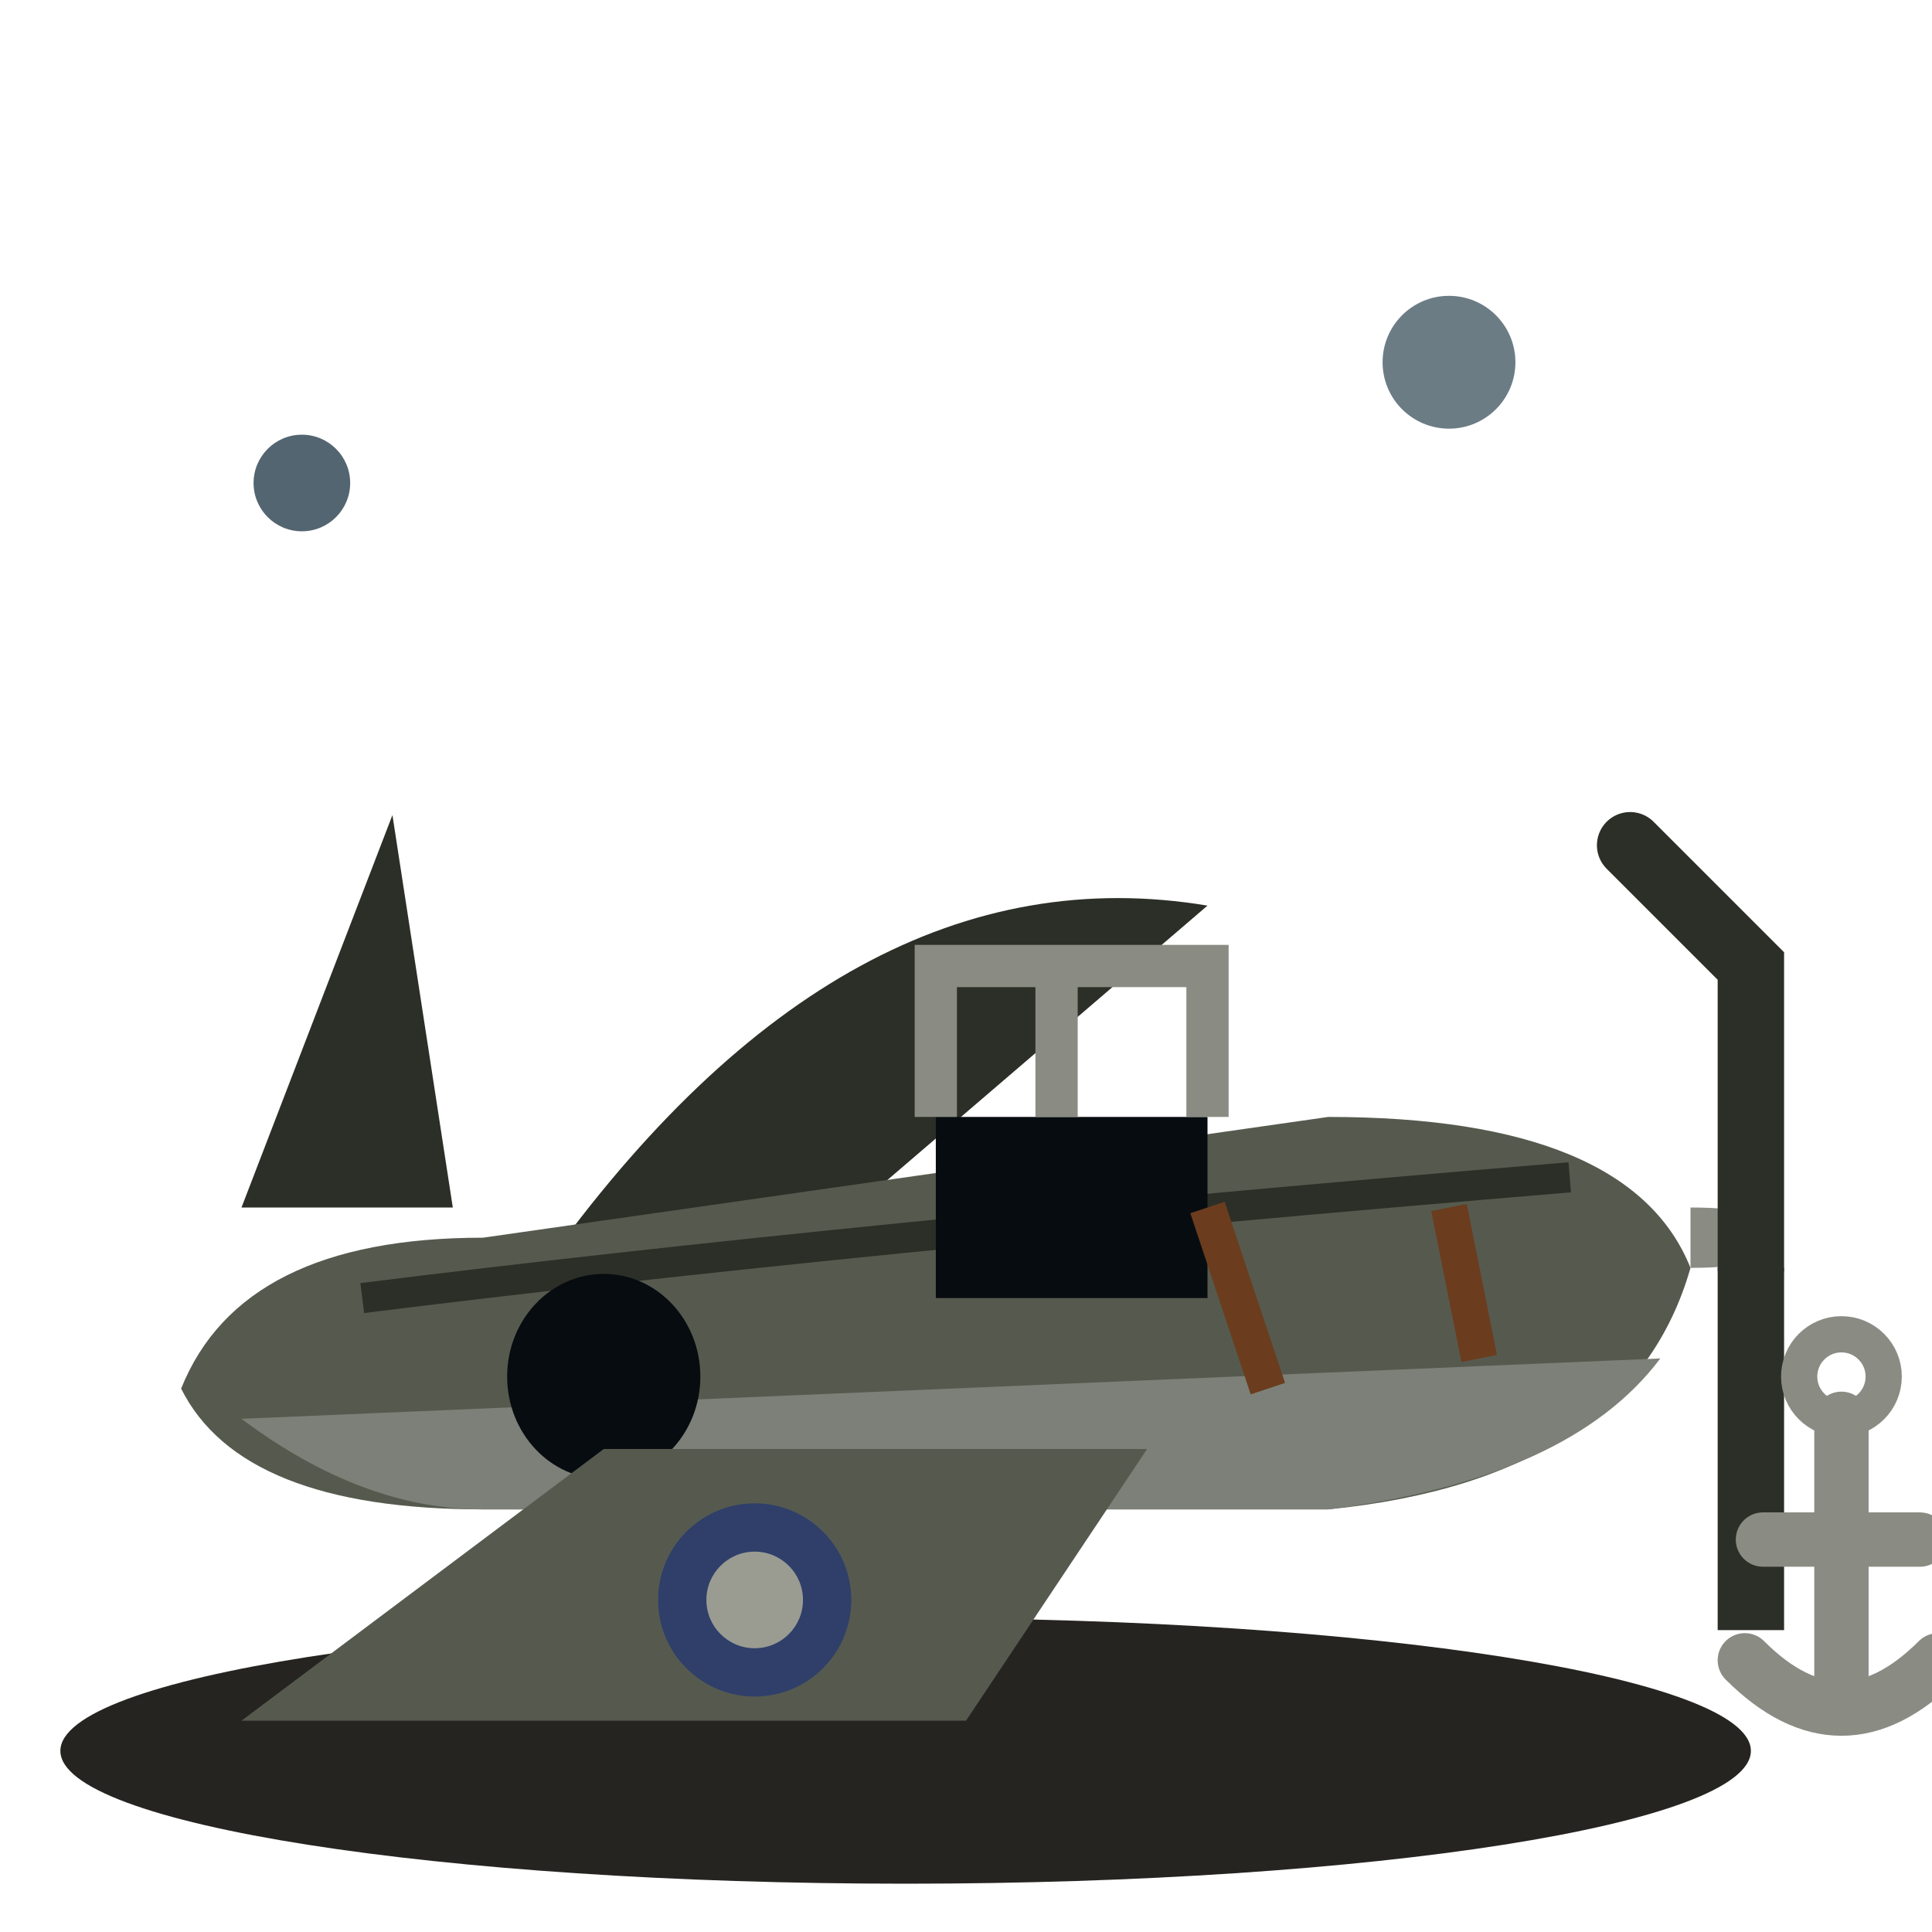
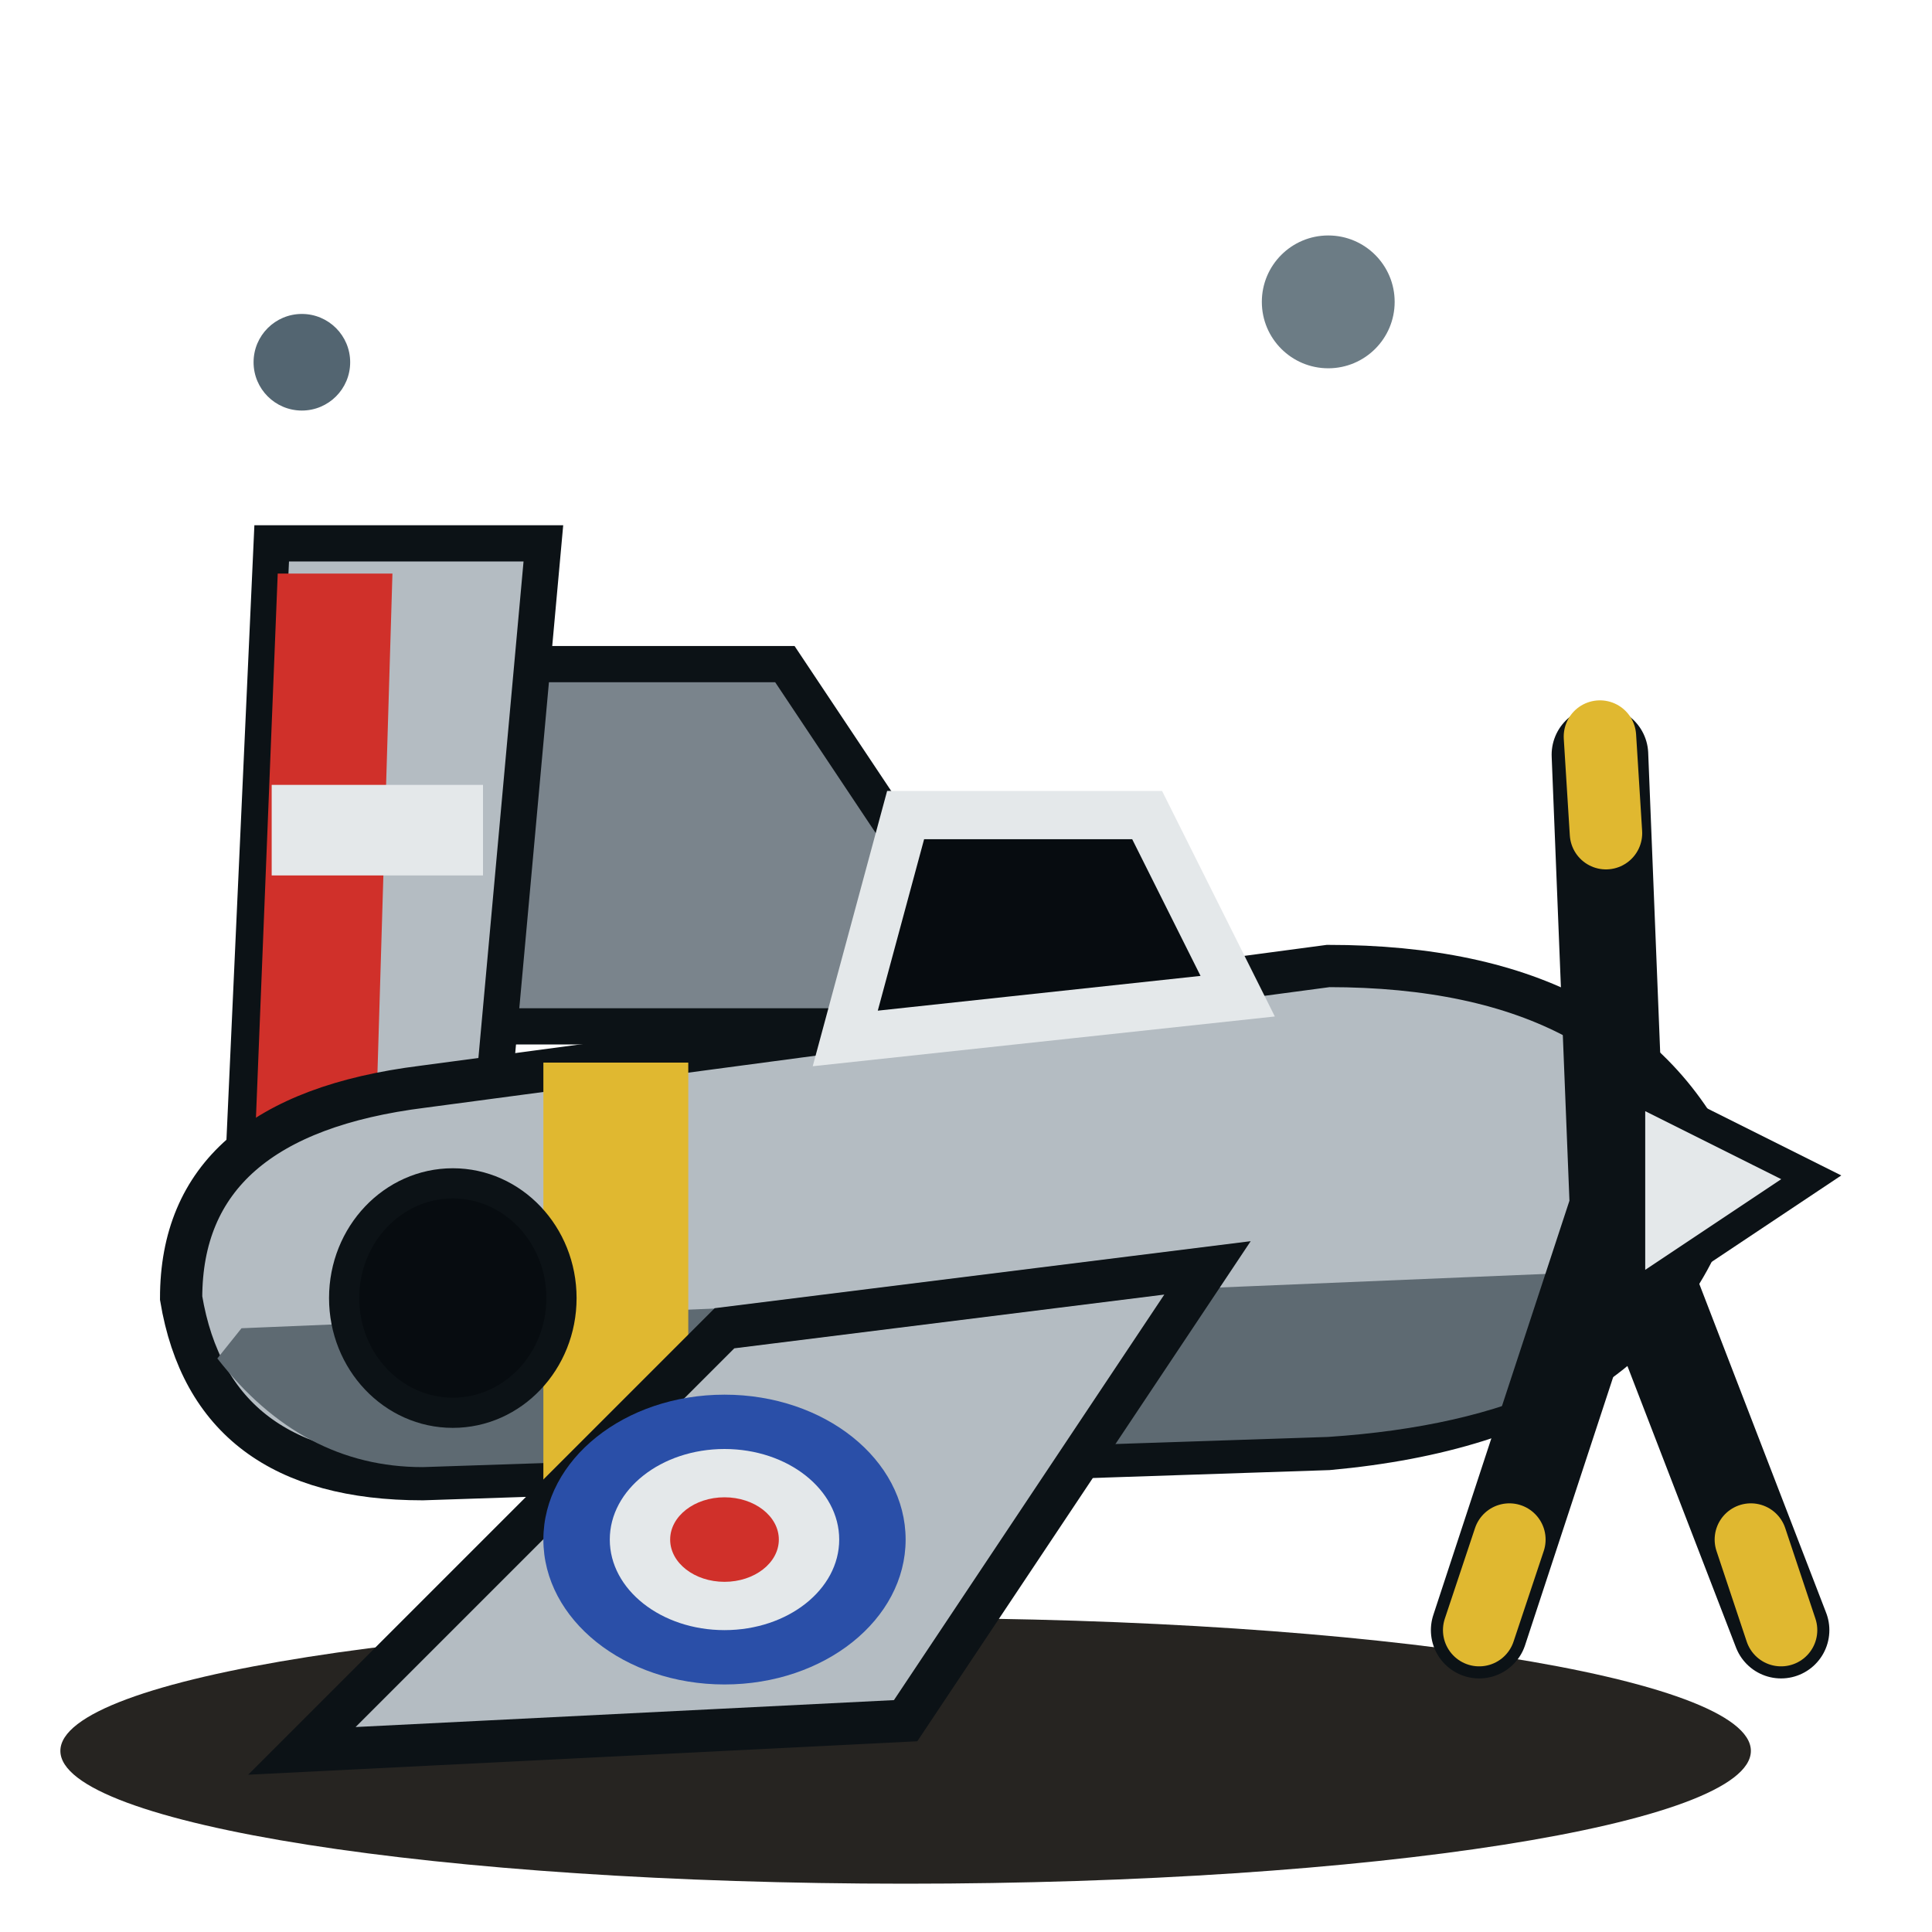
<svg xmlns="http://www.w3.org/2000/svg" viewBox="0 0 32 32">
  <ellipse cx="15" cy="29" rx="14" ry="2.2" fill="#262421" />
-   <path d="M4 20 L6.5 13.5 L7.5 20 Z" fill="#2c2f27" />
-   <path d="M9 21 Q14 14 20 15 L13 21 Z" fill="#2c2f27" />
-   <path d="M3 23 Q4 20.5 8 20.5 L22 18.5 Q27 18.5 28 21 Q27 24.5 22 25 L8 25 Q4 25 3 23 Z" fill="#565a4e" />
-   <path d="M4 23.5 Q6 25 8 25 L22 25 Q26 24.5 27.5 22.5 L4 23.5 Z" fill="#7d8078" />
-   <path d="M6 21.5 Q14 20.5 26 19.5" stroke="#2c2f27" stroke-width=".5" fill="none" />
-   <path d="M9 22 Q10 25.5 11 22.5" fill="#070c10" />
-   <ellipse cx="10" cy="22.8" rx="1.6" ry="1.7" fill="#070c10" />
-   <rect x="15.5" y="18.5" width="4.5" height="3" fill="#070c10" />
-   <path d="M15.5 18.5 v-2.5 h4.5 v2.5 M17.5 16 v2.5" stroke="#8a8c84" stroke-width=".7" fill="none" />
-   <path d="M10 24 L4 28.5 L16 28.5 L19 24 Z" fill="#565a4e" />
-   <circle cx="12.5" cy="26.5" r="1.6" fill="#2f3f6a" />
-   <circle cx="12.5" cy="26.5" r=".8" fill="#9a9c92" />
-   <path d="M28 21 q1.5 0 1.5 -.5 q0 -.5 -1.5 -.5" fill="#8a8c84" />
-   <path d="M29 21 L29 16 L27 14" stroke="#2c2f27" stroke-width="1.1" fill="none" stroke-linecap="round" />
-   <path d="M29 21 L29 27" stroke="#2c2f27" stroke-width="1.1" />
-   <path d="M20 20 l1 3 M24 20 l.5 2.5" stroke="#6b3c1e" stroke-width=".6" />
-   <path d="M30.5 23.5 v4.5 M29.2 25.5 h2.6 M28.9 27.5 q1.6 1.6 3.2 0" stroke="#8a8c84" stroke-width=".9" fill="none" stroke-linecap="round" />
-   <circle cx="30.5" cy="22.8" r=".7" fill="none" stroke="#8a8c84" stroke-width=".6" />
-   <circle cx="5" cy="8" r=".8" fill="#0a2434" opacity=".7" />
-   <circle cx="24" cy="6" r="1.1" fill="#0a2434" opacity=".6" />
+   <path d="M7 17 L17 17 L13 11 L8 11 Z" fill="#7a848c" stroke="#0c1216" stroke-width=".6" />
+   <path d="M4 20 L4.5 9 L9 9 L8 20 Z" fill="#b4bcc2" stroke="#0c1216" stroke-width=".6" />
+   <path d="M4.2 19.5 L4.6 9.5 L6.5 9.5 L6.2 19.5 Z" fill="#d0302a" />
+   <rect x="4.5" y="13" width="3.5" height="1.5" fill="#e4e8ea" />
+   <path d="M3 21.5 Q3 18.5 7 18 L22 16 Q27 16 28.5 19.5 Q27.5 23.5 22 24 L7 24.5 Q3.5 24.5 3 21.5 Z" fill="#b4bcc2" stroke="#0c1216" stroke-width=".7" />
+   <path d="M3.6 22.5 Q5 24.3 7 24.3 L22 23.8 Q26.5 23.5 28 21 L4 22 Z" fill="#5e6a72" />
+   <rect x="9" y="17.6" width="2.4" height="7" fill="#e0b830" />
+   <ellipse cx="7.5" cy="21.5" rx="1.8" ry="1.9" fill="#070c10" stroke="#0c1216" stroke-width=".5" />
+   <path d="M14 17.2 L15 13.5 L19 13.5 L20.5 16.5 Z" fill="#070c10" stroke="#e4e8ea" stroke-width=".8" />
+   <path d="M12 22 L5 29 L15 28.5 L20 21 Z" fill="#b4bcc2" stroke="#0c1216" stroke-width=".7" />
+   <ellipse cx="12" cy="25.5" rx="3" ry="2.4" fill="#2a4fa8" />
+   <ellipse cx="12" cy="25.5" rx="1.9" ry="1.5" fill="#e4e8ea" />
+   <ellipse cx="12" cy="25.5" rx=".9" ry=".7" fill="#d0302a" />
+   <path d="M26.8 20 L26.5 12.5 M26.8 20 L24.5 27 M26.8 20 L29.5 27" stroke="#0c1216" stroke-width="1.6" stroke-linecap="round" />
+   <path d="M26.6 13.8 L26.5 12.2 M25 25.5 L24.5 27 M29 25.5 L29.5 27" stroke="#e0b830" stroke-width="1.2" stroke-linecap="round" />
+   <path d="M27 18 L30 19.5 L27 21.5 Z" fill="#e4e8ea" stroke="#0c1216" stroke-width=".5" />
+   <circle cx="5" cy="6" r=".8" fill="#0a2434" opacity=".7" />
+   <circle cx="22" cy="5" r="1.1" fill="#0a2434" opacity=".6" />
</svg>
